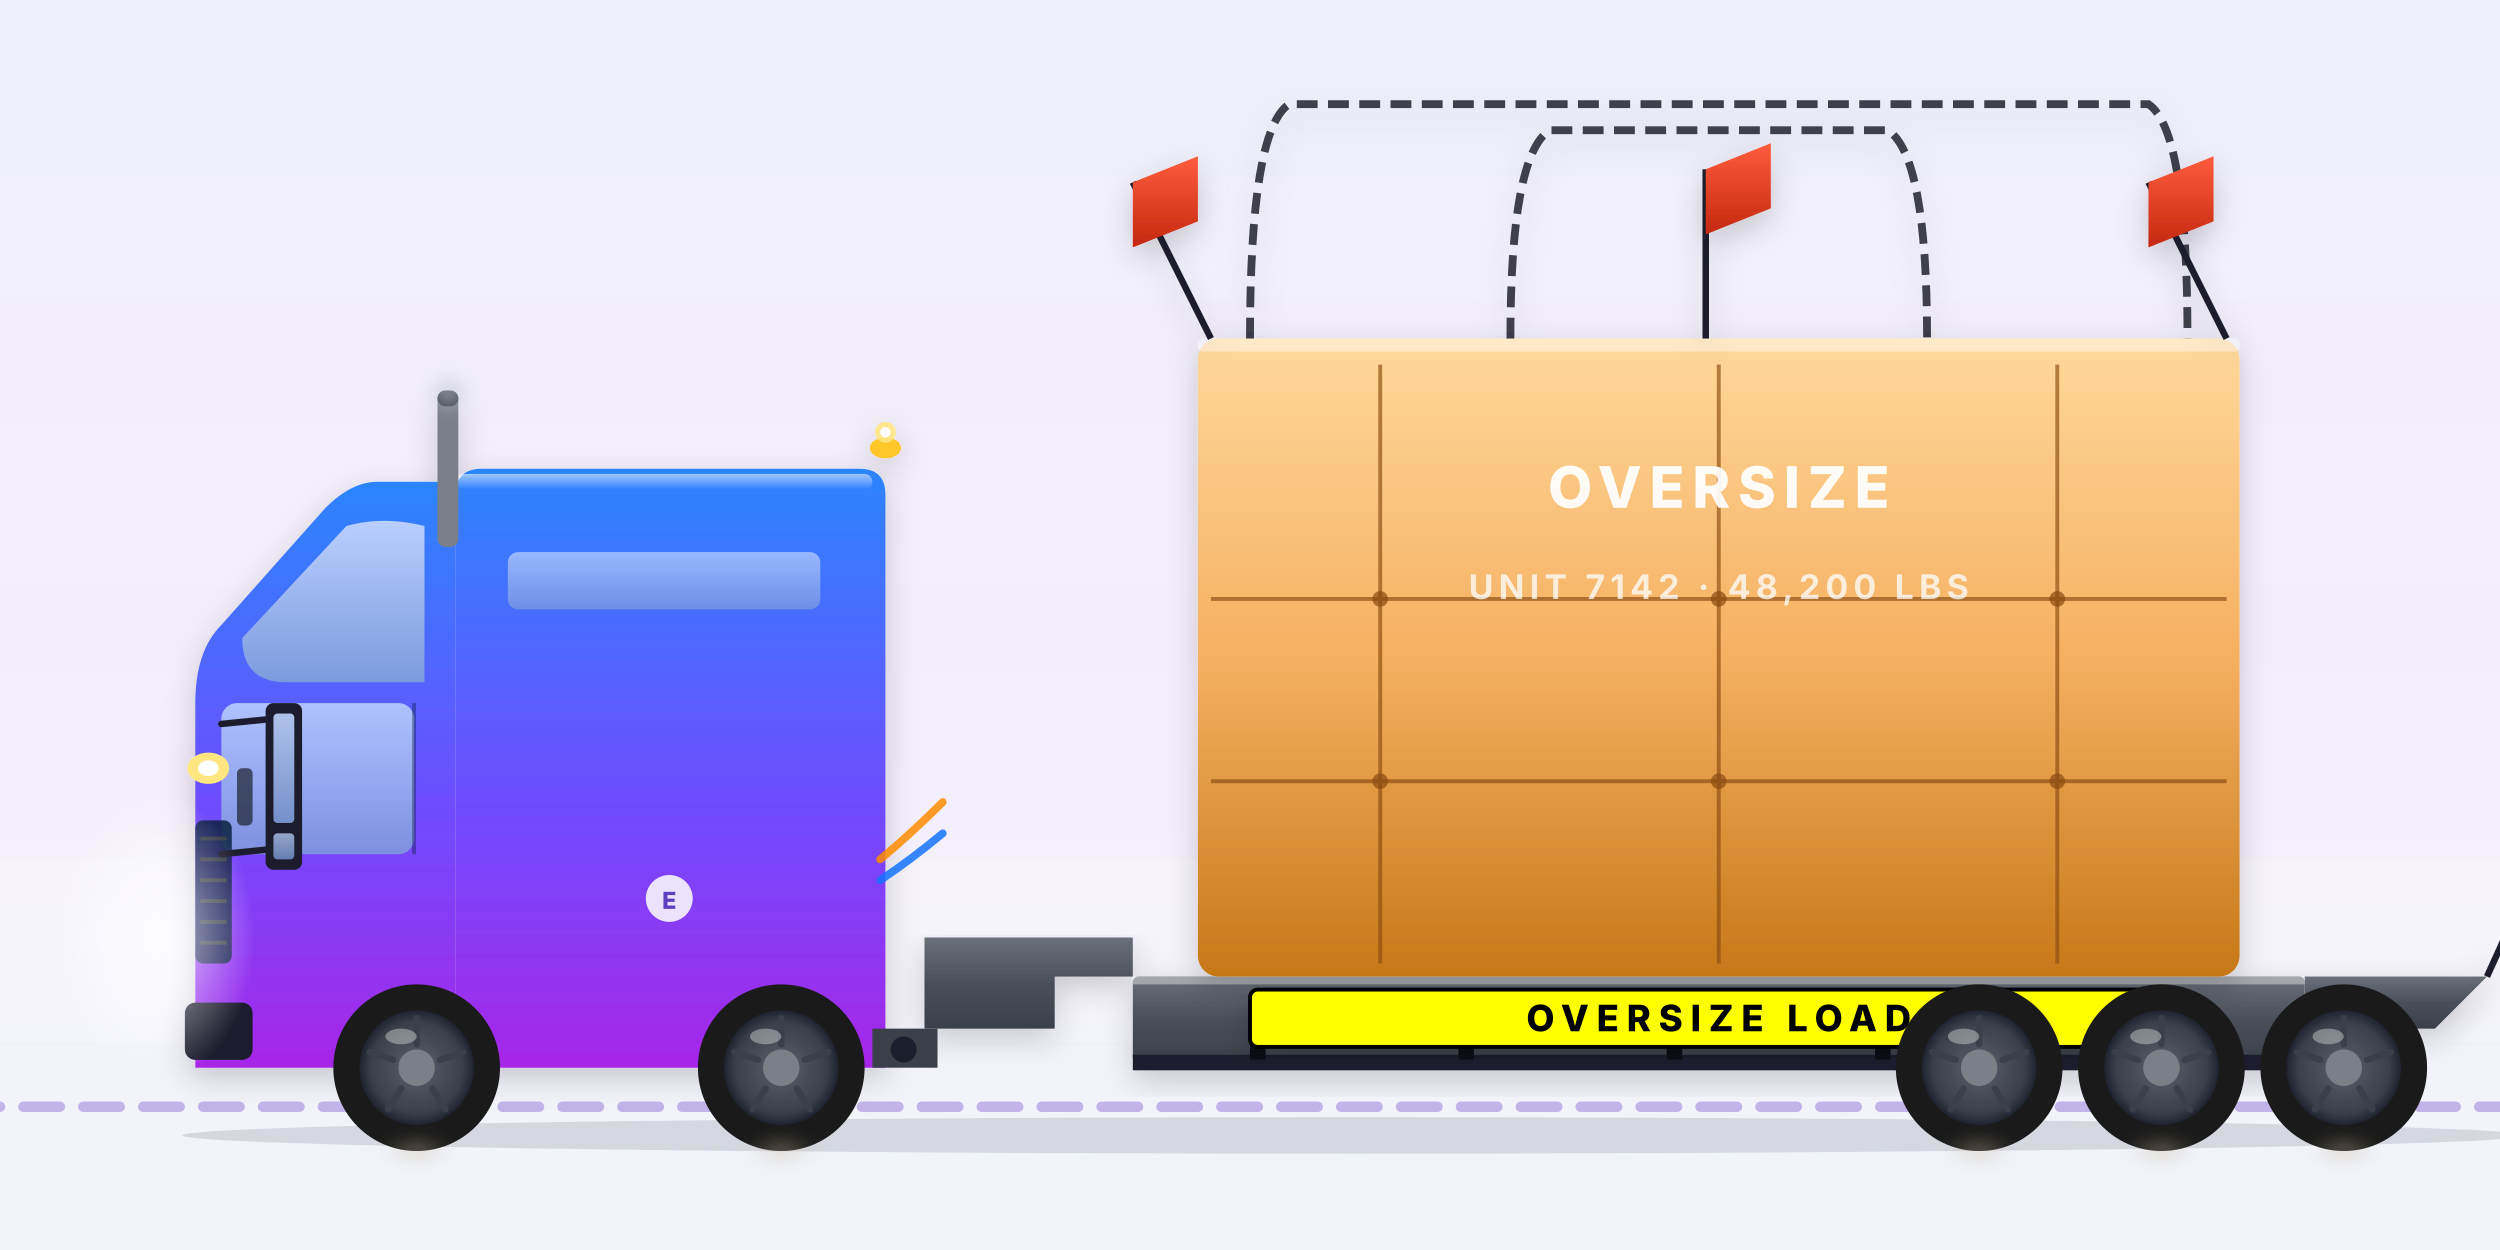
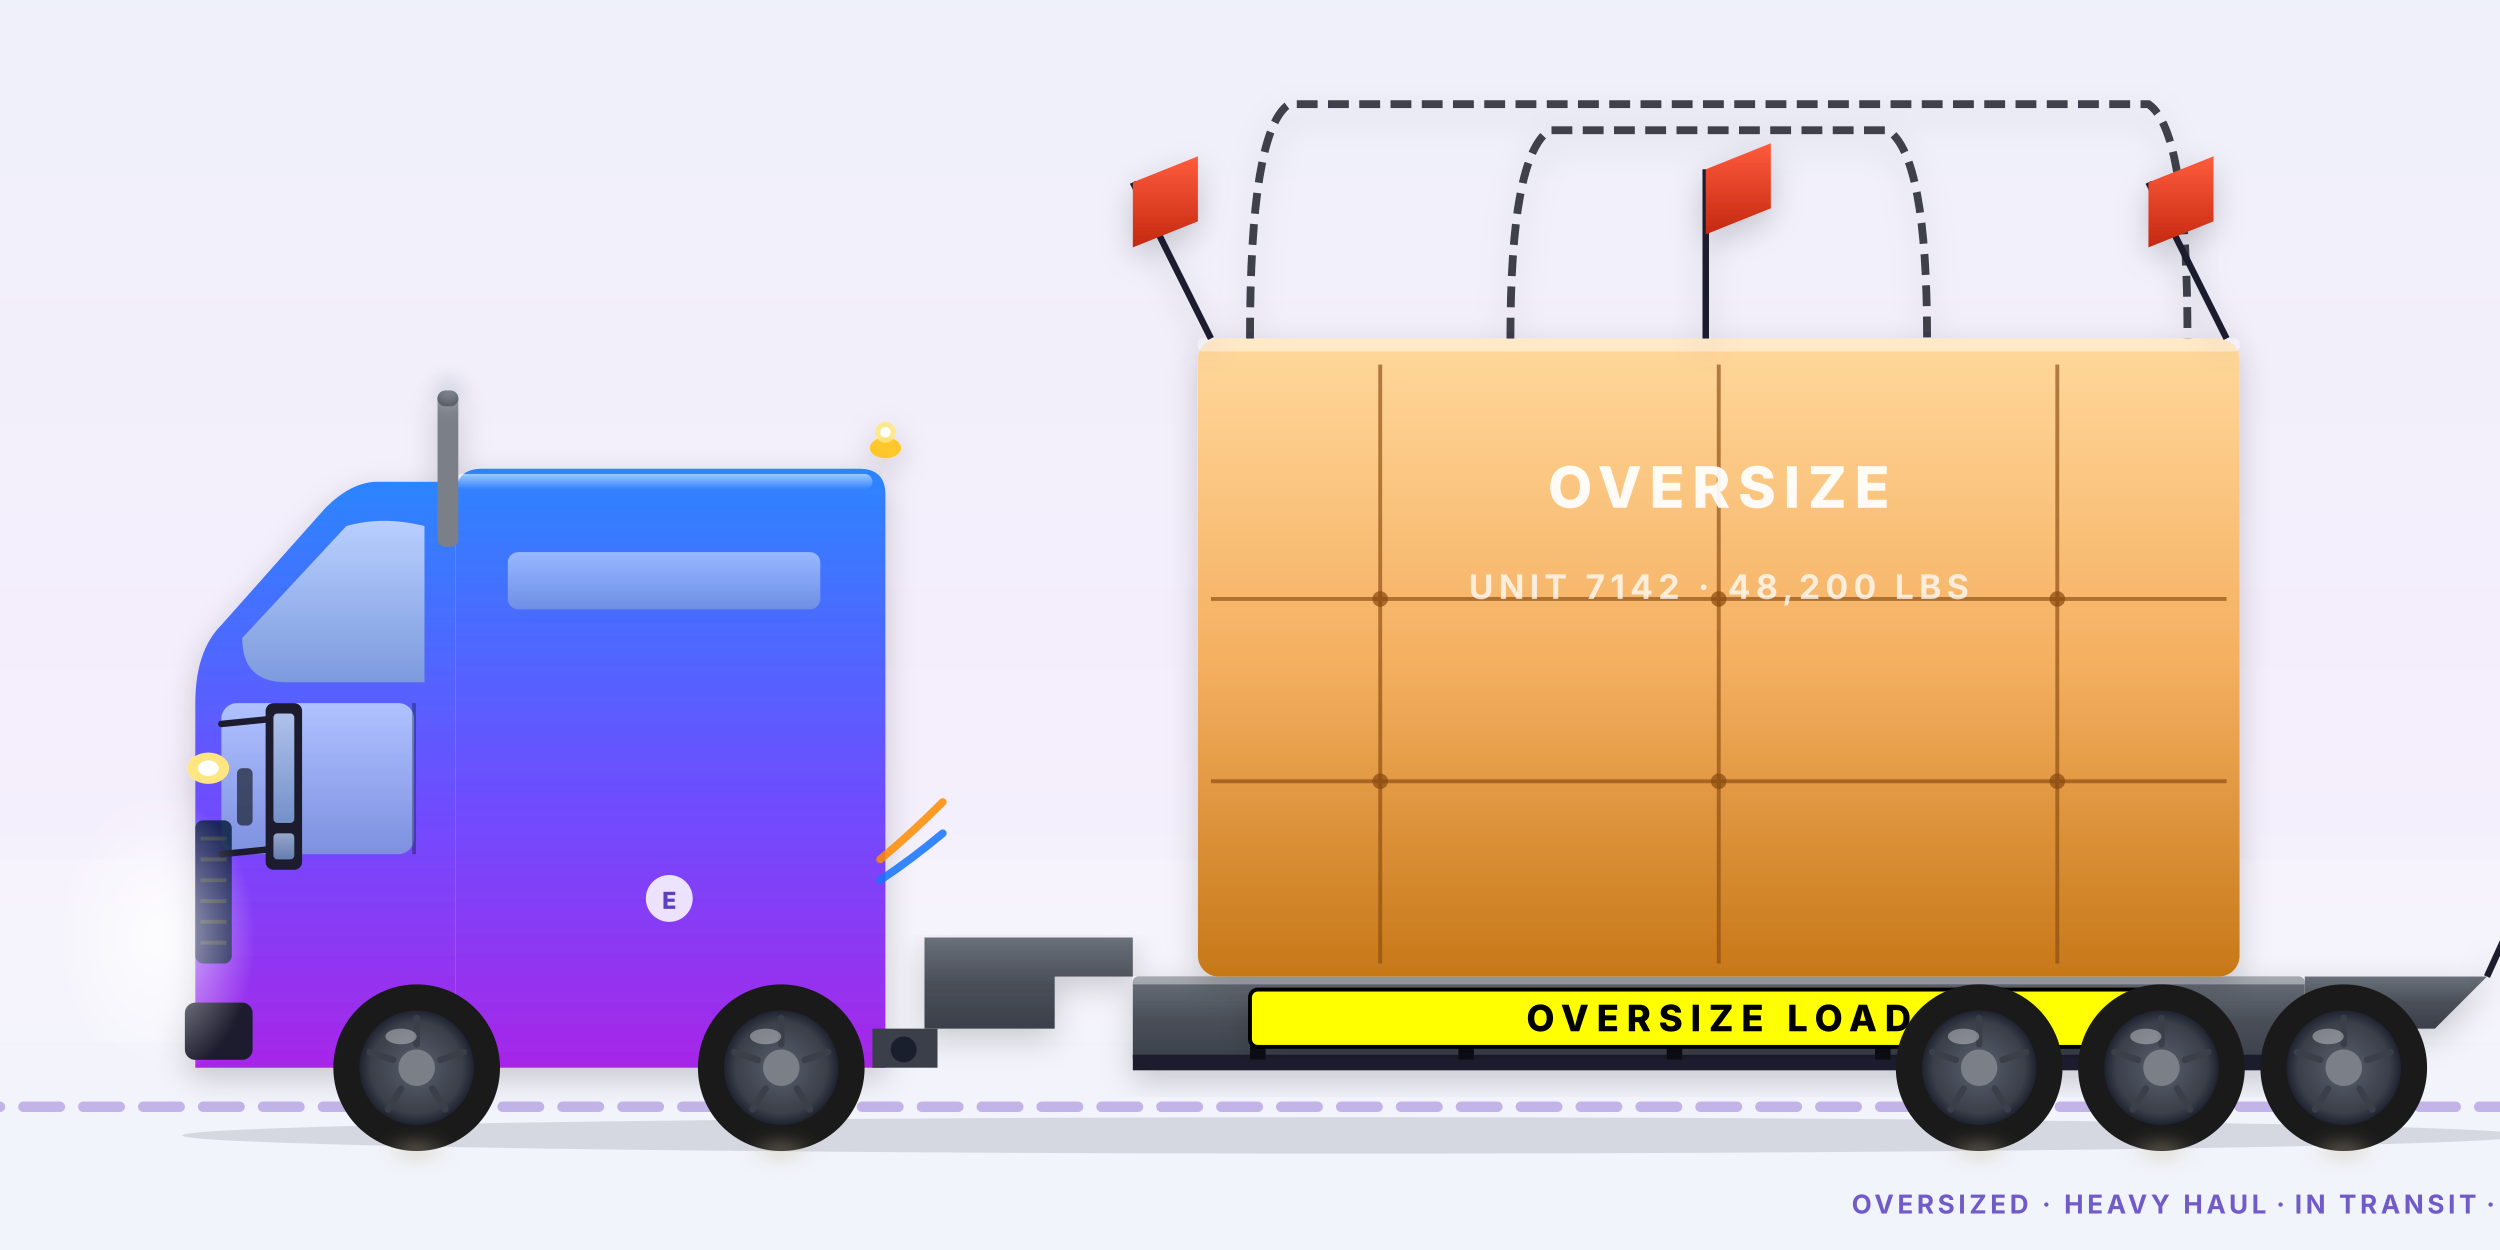
<svg xmlns="http://www.w3.org/2000/svg" width="1200" height="600" viewBox="0 50 1200 480" preserveAspectRatio="xMidYMid slice">
  <style>
    /* ========== CHASSIS BOB — the body floats on suspension ========== */
    .chassis-bob   { animation: chassis-bob 0.5s ease-in-out infinite; }
    @keyframes chassis-bob {
      0%, 100% { transform: translateY(0); }
      50%      { transform: translateY(-1.5px); }
    }
    .cab-sway      { animation: cab-sway 0.5s ease-in-out infinite -0.12s; }
    @keyframes cab-sway {
      0%, 100% { transform: translateY(0)    rotate(0deg); }
      50%      { transform: translateY(-0.8px) rotate(-0.15deg); }
    }
    .mudflap       { transform-origin: 1075px 440px;
                      animation: mudflap-flutter 0.42s ease-in-out infinite; }
    @keyframes mudflap-flutter {
      0%, 100% { transform: rotate(0deg)   translateX(0); }
      50%      { transform: rotate(-4deg)  translateX(0.4px); }
    }
    .streak        { animation: streak-drift 1.2s linear infinite; opacity: 0; }
    .streak.s2     { animation-delay: -0.4s; }
    .streak.s3     { animation-delay: -0.8s; }
    @keyframes streak-drift {
      0%   { transform: translateX(0);    opacity: 0; }
      15%  { opacity: 0.45; }
      85%  { opacity: 0.45; }
      100% { transform: translateX(180px); opacity: 0; }
    }
    .bow-air       { animation: bow-air-pulse 1.4s ease-in-out infinite;
                      transform-origin: 180px 410px; }
    @keyframes bow-air-pulse {
      0%, 100% { transform: scale(1)   translateX(0);   opacity: 0.18; }
      50%      { transform: scale(1.1) translateX(-3px); opacity: 0.32; }
    }
    .tire-dust     { animation: tire-dust 1.6s ease-out infinite; }
    @keyframes tire-dust {
      0%, 80%, 100% { opacity: 0; transform: translateX(0) scale(0.4); }
      8%, 18%       { opacity: 0.45; transform: translateX(0) scale(0.4); }
      35%           { opacity: 0;    transform: translateX(14px) scale(1); }
    }

    /* ========== ORIGINAL MOTION VOCAB ========== */
    .sheen        { animation: sheen-sweep 5s ease-in-out infinite;
                      transform-box: fill-box; }
    @keyframes sheen-sweep {
      0%   { transform: translateX(-220px); opacity: 0; }
      30%  { opacity: 0.5; }
      70%  { opacity: 0.5; }
      100% { transform: translateX(220px); opacity: 0; }
    }
    .wordmark     { animation: wordmark-breath 6s ease-in-out infinite; }
    @keyframes wordmark-breath {
      0%, 100% { opacity: 0.14; }
      50%      { opacity: 0.24; }
    }
    .badge-e      { transform-box: fill-box; transform-origin: center;
                      animation: badge-pulse 3.2s ease-in-out infinite; }
    @keyframes badge-pulse {
      0%, 100% { transform: scale(1);    opacity: 0.85; }
      50%      { transform: scale(1.06); opacity: 1; }
    }
    .headlight-glow { animation: headlight-pulse 4s ease-in-out infinite; }
    @keyframes headlight-pulse {
      0%, 100% { opacity: 0.85; }
      50%      { opacity: 1; }
    }
    .airlines     { animation: airlines-vibrate 0.55s ease-in-out infinite;
                      transform-box: fill-box; }
    @keyframes airlines-vibrate {
      0%, 100% { transform: translateY(0); }
      50%      { transform: translateY(0.6px); }
    }
    .chevron      { animation: chevron-pulse 2.2s ease-in-out infinite; }
    @keyframes chevron-pulse {
      0%, 100% { opacity: 0.3; }
      50%      { opacity: 0.65; }
    }
    .sky-shimmer  { animation: sky-drift 14s linear infinite;
                      transform-box: fill-box; }
    @keyframes sky-drift {
      from { transform: translateX(-40px); opacity: 0.12; }
      50%  { opacity: 0.22; }
      to   { transform: translateX(40px); opacity: 0.12; }
    }
    .ground-line  { stroke-dasharray: 14 9;
                      animation: ground-dash 1.6s linear infinite; }
    @keyframes ground-dash {
      from { stroke-dashoffset: 0; }
      to   { stroke-dashoffset: -46; }
    }
    /* ========== BRAND LOCKUP ========== */
    .brand-mark {
      transform-box: fill-box; transform-origin: center;
      animation: brand-pulse 3.6s ease-in-out infinite;
    }
    @keyframes brand-pulse {
      0%, 100% { transform: scale(1);    opacity: 0.92; }
      50%      { transform: scale(1.05); opacity: 1; }
    }
    .brand-word { animation: brand-word-breath 6s ease-in-out infinite; }
    @keyframes brand-word-breath {
      0%, 100% { opacity: 0.78; }
      50%      { opacity: 1; }
    }

    @media (prefers-reduced-motion: reduce) {
      .chassis-bob, .cab-sway, .mudflap, .streak, .bow-air, .tire-dust,
      .sheen, .wordmark, .badge-e, .headlight-glow, .airlines, .chevron,
      .sky-shimmer, .ground-line, .brand-mark, .brand-word { animation: none !important; }
    }
  
    /* ========== DARK-MODE OVERRIDES (2026-05-16) ========== */
    @media (prefers-color-scheme: dark) {
      .sky-bg          { fill: url(#skyDark) !important; }
      .ground-line     { stroke: #5E4FC6 !important; opacity: 0.55 !important; }
      .ground-shadow   { fill: #060912 !important; opacity: 0.55 !important; }
      .brand-word      { fill: #C9B6FF !important; }
      .brand-tagline   { fill: #8B7FE3 !important; }
      .equipment-label { fill: #C9B6FF !important; }
      .equipment-sub   { fill: #8B7FE3 !important; }
      .equipment-rule  { stroke: #6E4DFF !important; }
    }

    /* ========== COUNTRY-SWITCHABLE OVERSIZE SIGNAGE ==========
       US (FMCSA): yellow banner, black "OVERSIZE LOAD" (default).
       CA: provincial "D" sign — reflective white, RED "OVERSIZE LOAD".
       MX (SCT NOM-040): yellow sign, black "EXCESO DE DIMENSIONES".
-        Host renderer adds class="country-CA" or "country-MX" to the root
-        &lt;svg&gt;; no class = US. Red corner flags are common to all 3. */
-     .sign-US { display: inline; }
-     .sign-CA, .sign-MX { display: none; }
-     .country-CA .sign-US { display: none; }
-     .country-CA .sign-CA { display: inline; }
-     .country-CA .sign-MX { display: none; }
-     .country-MX .sign-US { display: none; }
-     .country-MX .sign-CA { display: none; }
-     .country-MX .sign-MX { display: inline; }
+        Normalized to the engine contract (07_tanker_hazmat pattern):
+        default = US visible; the renderer shows ONE country group by toggling
+        display on the .country-* groups. Red corner flags are common to all 3. */
+     .country-US { display: inline; }
+     .country-MX, .country-CA { display: none; }
  </style>
  <defs>
    <linearGradient id="skyDark" x1="0" y1="0" x2="0" y2="1">
      <stop offset="0%" stop-color="#0A0F1F" />
      <stop offset="55%" stop-color="#141A2E" />
      <stop offset="100%" stop-color="#0B0F1B" />
    </linearGradient>
    <linearGradient id="brandIridescent" x1="0" y1="0" x2="1" y2="1">
      <stop offset="0%" stop-color="#1473FF" />
      <stop offset="50%" stop-color="#6E4DFF" />
      <stop offset="100%" stop-color="#BE01FF" />
    </linearGradient>
    <linearGradient id="sky" x1="0" y1="0" x2="0" y2="1">
      <stop offset="0%" stop-color="#EEF1FA" />
      <stop offset="55%" stop-color="#F5EEFC" />
      <stop offset="100%" stop-color="#EFF8FA" />
    </linearGradient>
    <linearGradient id="cab" x1="0" y1="0" x2="0" y2="1">
      <stop offset="0%" stop-color="#2B85FF" />
      <stop offset="55%" stop-color="#6E4DFF" />
      <stop offset="100%" stop-color="#A726E8" />
    </linearGradient>
    <linearGradient id="cabRoof" x1="0" y1="0" x2="0" y2="1">
      <stop offset="0%" stop-color="#FFFFFF" stop-opacity="0.55" />
      <stop offset="100%" stop-color="#FFFFFF" stop-opacity="0" />
    </linearGradient>
    <linearGradient id="windowGlass" x1="0" y1="0" x2="0" y2="1">
      <stop offset="0%" stop-color="#BFD3FF" />
      <stop offset="100%" stop-color="#7E9DDB" />
    </linearGradient>
    <linearGradient id="deckTop" x1="0" y1="0" x2="0" y2="1">
      <stop offset="0%" stop-color="#6A707A" />
      <stop offset="50%" stop-color="#4A4F58" />
      <stop offset="100%" stop-color="#3A3F4A" />
    </linearGradient>
    <linearGradient id="cargo" x1="0" y1="0" x2="0" y2="1">
      <stop offset="0%" stop-color="#FFD89B" />
      <stop offset="50%" stop-color="#F5B061" />
      <stop offset="100%" stop-color="#C77818" />
    </linearGradient>
    <linearGradient id="warningFlag" x1="0" y1="0" x2="0" y2="1">
      <stop offset="0%" stop-color="#FF5C3D" />
      <stop offset="100%" stop-color="#C42810" />
    </linearGradient>
    <radialGradient id="rim" cx="0.5" cy="0.5" r="0.5">
      <stop offset="0%" stop-color="#5A606D" />
      <stop offset="80%" stop-color="#3A3F4A" />
      <stop offset="100%" stop-color="#1F2330" />
    </radialGradient>
    <filter id="rigShadow" x="-10%" y="-10%" width="120%" height="130%">
      <feGaussianBlur in="SourceAlpha" stdDeviation="6" />
      <feOffset dx="0" dy="4" result="offsetBlur" />
      <feComponentTransfer>
        <feFuncA type="linear" slope="0.18" />
      </feComponentTransfer>
      <feMerge>
        <feMergeNode />
        <feMergeNode in="SourceGraphic" />
      </feMerge>
    </filter>
    <linearGradient id="bowHazeGrad" x1="0" y1="0" x2="0" y2="1">
      <stop offset="0%" stop-color="#FFFFFF" stop-opacity="0.75" />
      <stop offset="100%" stop-color="#FFFFFF" stop-opacity="0" />
    </linearGradient>
    <radialGradient id="bowHaze" cx="0.5" cy="0.5" r="0.5">
      <stop offset="0%" stop-color="#FFFFFF" stop-opacity="0.75" />
      <stop offset="100%" stop-color="#FFFFFF" stop-opacity="0" />
    </radialGradient>
    <radialGradient id="dustCloud" cx="0.5" cy="0.5" r="0.5">
      <stop offset="0%" stop-color="#C8B89A" stop-opacity="0.55" />
      <stop offset="100%" stop-color="#C8B89A" stop-opacity="0" />
    </radialGradient>
    <filter id="softBlur" x="-50%" y="-50%" width="200%" height="200%">
      <feGaussianBlur stdDeviation="3" />
    </filter>
  </defs>
  <g class="chassis-bob">
    <rect class="sky-bg" width="1200" height="600" fill="url(#sky)" />
    <rect x="0" y="380" width="1200" height="70" fill="#FFFFFF" opacity="0.18" />
    <line x1="60" y1="475" x2="1140" y2="475" stroke="#9B7FD9" stroke-width="4" stroke-dasharray="14 9" stroke-linecap="round" opacity="0.55" />
    <ellipse cx="640" cy="486" rx="450" ry="7" fill="#1A1F2E" opacity="0.13" />
    <g filter="url(#rigShadow)">
      <path d="M 460 250 L 460 460 L 295 460 L 295 240 Q 295 230 305 230 L 450 230 Q 460 230 460 240 Z" fill="url(#cab)" />
      <path d="M 295 240 L 295 460 L 195 460 L 195 320 Q 195 300 205 290 L 245 245 Q 255 235 265 235 L 290 235 Q 295 235 295 240 Z" fill="url(#cab)" />
      <rect x="295" y="232" width="160" height="6" rx="3" fill="url(#cabRoof)" />
      <path d="M 283 252 Q 267 248 253 252 L 213 295 Q 213 312 230 312 L 283 312 Z" fill="url(#windowGlass)" opacity="0.95" />
      <rect x="205" y="320" width="74" height="58" rx="6" fill="url(#windowGlass)" opacity="0.85" />
      <line x1="279" y1="320" x2="279" y2="378" stroke="#0A1F3F" stroke-width="1.5" opacity="0.4" />
      <rect x="315" y="262" width="120" height="22" rx="4" fill="url(#windowGlass)" opacity="0.7" />
      <rect x="211" y="345" width="6" height="22" rx="2" fill="#1A1F2E" opacity="0.7" />
      <ellipse cx="200" cy="345" rx="8" ry="6" fill="#FFE680" />
      <ellipse cx="200" cy="345" rx="4" ry="3" fill="#FFFFFF" />
      <rect x="195" y="365" width="14" height="55" rx="3" fill="#0A1F3F" opacity="0.85" />
      <g stroke="#3A3F4A" stroke-width="1.5">
        <line x1="197" y1="372" x2="207" y2="372" />
        <line x1="197" y1="380" x2="207" y2="380" />
        <line x1="197" y1="388" x2="207" y2="388" />
        <line x1="197" y1="396" x2="207" y2="396" />
        <line x1="197" y1="404" x2="207" y2="404" />
        <line x1="197" y1="412" x2="207" y2="412" />
      </g>
      <rect x="191" y="435" width="26" height="22" rx="4" fill="#1A1F2E" />
      <rect x="271" y="438" width="22" height="20" rx="2" fill="#1A1F2E" opacity="0.85" />
      <line x1="205" y1="328" x2="225" y2="326" stroke="#1A1F2E" stroke-width="2.5" stroke-linecap="round" />
      <line x1="205" y1="378" x2="225" y2="376" stroke="#1A1F2E" stroke-width="2.5" stroke-linecap="round" />
      <rect x="222" y="320" width="14" height="64" rx="3" fill="#1A1F2E" />
      <rect x="225" y="324" width="8" height="42" rx="1.5" fill="url(#windowGlass)" opacity="0.9" />
      <rect x="225" y="370" width="8" height="10" rx="1.5" fill="url(#windowGlass)" opacity="0.75" />
      <rect x="288" y="200" width="8" height="60" rx="3" fill="#7A7F88" />
      <rect x="288" y="200" width="8" height="6" rx="3" fill="#3A3F4A" />
      <ellipse cx="460" cy="222" rx="6" ry="4" fill="#FFC72C" />
      <circle cx="460" cy="216" r="4" fill="#FFE680" opacity="0.85" />
      <circle cx="460" cy="216" r="2" fill="#FFFFFF" />
      <circle cx="377" cy="395" r="9" fill="#FFFFFF" opacity="0.85" />
      <text x="377" y="399" text-anchor="middle" font-family="Inter, system-ui, sans-serif" font-weight="800" font-size="9" fill="#5B3FBF">E</text>
    </g>
    <g filter="url(#rigShadow)">
      <path d="M 475 410 L 475 445 L 525 445 L 525 425 L 555 425 L 555 410 Z" fill="url(#deckTop)" />
      <rect x="555" y="425" width="450" height="33" rx="2" fill="url(#deckTop)" />
      <path d="M 1005 425 L 1005 445 L 1055 445 L 1075 425 Z" fill="url(#deckTop)" />
      <rect x="555" y="425" width="450" height="3" fill="#FFFFFF" opacity="0.4" />
      <rect x="555" y="455" width="450" height="6" fill="#1A1F2E" />
      <g fill="#0F1118">
        <rect x="600" y="450" width="6" height="7" />
        <rect x="680" y="450" width="6" height="7" />
        <rect x="760" y="450" width="6" height="7" />
        <rect x="840" y="450" width="6" height="7" />
        <rect x="920" y="450" width="6" height="7" />
      </g>
    </g>
    <g filter="url(#rigShadow)">
      <rect x="580" y="180" width="400" height="245" rx="8" fill="url(#cargo)" />
      <rect x="580" y="180" width="400" height="5" rx="2" fill="#FFFFFF" opacity="0.45" />
      <g stroke="#8A4A0F" stroke-width="1.5" opacity="0.65">
        <line x1="650" y1="190" x2="650" y2="420" />
        <line x1="780" y1="190" x2="780" y2="420" />
        <line x1="910" y1="190" x2="910" y2="420" />
        <line x1="585" y1="280" x2="975" y2="280" />
        <line x1="585" y1="350" x2="975" y2="350" />
      </g>
      <g fill="#8A4A0F" opacity="0.7">
        <circle cx="650" cy="280" r="3" />
        <circle cx="780" cy="280" r="3" />
        <circle cx="910" cy="280" r="3" />
        <circle cx="650" cy="350" r="3" />
        <circle cx="780" cy="350" r="3" />
        <circle cx="910" cy="350" r="3" />
      </g>
      <text x="780" y="245" text-anchor="middle" font-family="Inter, system-ui, sans-serif" font-weight="800" font-size="22" fill="#FFFFFF" opacity="0.92" letter-spacing="3">OVERSIZE</text>
      <text x="780" y="280" text-anchor="middle" font-family="Inter, system-ui, sans-serif" font-weight="700" font-size="13" fill="#FFFFFF" opacity="0.75" letter-spacing="2">UNIT 7142 · 48,200 LBS</text>
      <g stroke="#1A1F2E" stroke-width="3" opacity="0.85" fill="none">
        <path d="M 600 180 Q 600 100 615 90 L 945 90 Q 960 100 960 180" stroke-dasharray="8 4" />
        <path d="M 700 180 Q 700 110 715 100 L 845 100 Q 860 110 860 180" stroke-dasharray="8 4" />
      </g>
    </g>
    <g filter="url(#rigShadow)">
      <line x1="585" y1="180" x2="555" y2="120" stroke="#1A1F2E" stroke-width="2.5" />
      <path d="M 555 120 L 580 110 L 580 135 L 555 145 Z" fill="url(#warningFlag)" />
      <line x1="775" y1="180" x2="775" y2="115" stroke="#1A1F2E" stroke-width="2.5" />
      <path d="M 775 115 L 800 105 L 800 130 L 775 140 Z" fill="url(#warningFlag)" />
      <line x1="975" y1="180" x2="945" y2="120" stroke="#1A1F2E" stroke-width="2.5" />
      <path d="M 945 120 L 970 110 L 970 135 L 945 145 Z" fill="url(#warningFlag)" />
      <line x1="1075" y1="425" x2="1100" y2="370" stroke="#1A1F2E" stroke-width="2.5" />
      <path d="M 1100 370 L 1125 360 L 1125 385 L 1100 395 Z" fill="url(#warningFlag)" />
    </g>
    <g filter="url(#rigShadow)">
-       <g class="sign-US">
+       <g class="country-US">
        <rect x="600" y="430" width="360" height="22" rx="3" fill="#FFFF00" stroke="#000000" stroke-width="1.5" />
        <text x="780" y="446" text-anchor="middle" font-family="Inter, system-ui, sans-serif" font-weight="800" font-size="14" fill="#000000" letter-spacing="3">OVERSIZE LOAD</text>
      </g>
-       <g class="sign-CA">
+       <g class="country-CA">
        <rect x="600" y="430" width="360" height="22" rx="3" fill="#FFFFFF" stroke="#C42810" stroke-width="1.8" />
        <text x="780" y="446" text-anchor="middle" font-family="Inter, system-ui, sans-serif" font-weight="800" font-size="14" fill="#C42810" letter-spacing="3">OVERSIZE LOAD</text>
      </g>
-       <g class="sign-MX">
+       <g class="country-MX">
        <rect x="600" y="430" width="360" height="22" rx="3" fill="#FFFF00" stroke="#000000" stroke-width="1.5" />
        <text x="780" y="446" text-anchor="middle" font-family="Inter, system-ui, sans-serif" font-weight="800" font-size="12" fill="#000000" letter-spacing="1.2">EXCESO DE DIMENSIONES</text>
      </g>
    </g>
    <rect x="455" y="445" width="25" height="15" fill="#3A3F4A" />
    <circle cx="467" cy="453" r="5" fill="#1A1F2E" />
  </g>
  <g id="wheelGroup">
    <circle cx="0" cy="0" r="32" fill="#1A1A1A" />
    <circle cx="0" cy="0" r="22" fill="url(#rim)" />
    <circle cx="0" cy="0" r="7" fill="#7A7F88" />
    <g stroke="#3A3F4A" stroke-width="2.5" stroke-linecap="round">
      <line x1="0" y1="-19" x2="0" y2="-9" />
      <line x1="18" y1="-6" x2="9" y2="-3" />
      <line x1="11" y1="16" x2="6" y2="8" />
      <line x1="-11" y1="16" x2="-6" y2="8" />
      <line x1="-18" y1="-6" x2="-9" y2="-3" />
    </g>
    <ellipse cx="-6" cy="-12" rx="6" ry="3" fill="#FFFFFF" opacity="0.35" />
  </g>
  <g transform="translate(420 460)">
    <g>
      <use href="#wheelGroup" />
      <animateTransform attributeName="transform" type="rotate" from="0" to="-360" dur="1.6s" repeatCount="indefinite" />
    </g>
  </g>
  <g transform="translate(280 460)">
    <g>
      <use href="#wheelGroup" />
      <animateTransform attributeName="transform" type="rotate" from="0" to="-360" dur="1.6s" repeatCount="indefinite" />
    </g>
  </g>
  <g transform="translate(880 460)">
    <g>
      <use href="#wheelGroup" />
      <animateTransform attributeName="transform" type="rotate" from="0" to="-360" dur="1.6s" repeatCount="indefinite" />
    </g>
  </g>
  <g transform="translate(950 460)">
    <g>
      <use href="#wheelGroup" />
      <animateTransform attributeName="transform" type="rotate" from="0" to="-360" dur="1.6s" repeatCount="indefinite" />
    </g>
  </g>
  <g transform="translate(1020 460)">
    <g>
      <use href="#wheelGroup" />
      <animateTransform attributeName="transform" type="rotate" from="0" to="-360" dur="1.6s" repeatCount="indefinite" />
    </g>
  </g>
  <path d="M 458 380 Q 470 370 482 358" stroke="#FF8C00" stroke-width="3" fill="none" stroke-linecap="round" opacity="0.85" />
  <path d="M 458 388 Q 470 380 482 370" stroke="#1473FF" stroke-width="3" fill="none" stroke-linecap="round" opacity="0.85" />
  <g opacity="0.75">
  </g>
  <g stroke="#9B7FD9" stroke-width="2.5" stroke-linecap="round" opacity="0.5">
    <line class="streak" x1="1090" y1="445" x2="1145" y2="445" />
    <line class="streak s2" x1="1085" y1="455" x2="1150" y2="455" />
    <line class="streak s3" x1="1095" y1="468" x2="1145" y2="468" />
  </g>
  <ellipse class="bow-air" cx="180" cy="410" rx="38" ry="55" fill="url(#bowHaze)" />
  <g filter="url(#softBlur)" opacity="0.5">
    <circle cx="292" cy="200" r="6" fill="#C8CDD8">
      <animate attributeName="cy" from="200" to="120" dur="2.6s" repeatCount="indefinite" />
      <animate attributeName="r" from="6" to="14" dur="2.6s" repeatCount="indefinite" />
      <animate attributeName="opacity" values="0;0.55;0.55;0" keyTimes="0;0.15;0.7;1" dur="2.6s" repeatCount="indefinite" />
    </circle>
    <circle cx="294" cy="200" r="5" fill="#C8CDD8">
      <animate attributeName="cy" from="200" to="120" dur="2.6s" begin="-0.9s" repeatCount="indefinite" />
      <animate attributeName="r" from="5" to="12" dur="2.6s" begin="-0.9s" repeatCount="indefinite" />
      <animate attributeName="opacity" values="0;0.55;0.55;0" keyTimes="0;0.15;0.7;1" dur="2.6s" begin="-0.9s" repeatCount="indefinite" />
    </circle>
    <circle cx="290" cy="200" r="4" fill="#C8CDD8">
      <animate attributeName="cy" from="200" to="120" dur="2.6s" begin="-1.7s" repeatCount="indefinite" />
      <animate attributeName="r" from="4" to="10" dur="2.6s" begin="-1.7s" repeatCount="indefinite" />
      <animate attributeName="opacity" values="0;0.55;0.55;0" keyTimes="0;0.15;0.7;1" dur="2.6s" begin="-1.7s" repeatCount="indefinite" />
    </circle>
  </g>
  <g filter="url(#softBlur)">
    <ellipse class="tire-dust" cx="420.0" cy="492.0" rx="14" ry="5" fill="url(#dustCloud)" />
    <ellipse class="tire-dust" cx="280.0" cy="492.0" rx="14" ry="5" fill="url(#dustCloud)" style="animation-delay:-0.4s" />
    <ellipse class="tire-dust" cx="880.0" cy="492.0" rx="14" ry="5" fill="url(#dustCloud)" style="animation-delay:-0.7s" />
    <ellipse class="tire-dust" cx="950.0" cy="492.0" rx="14" ry="5" fill="url(#dustCloud)" style="animation-delay:-1.1s" />
    <ellipse class="tire-dust" cx="1020.0" cy="492.0" rx="14" ry="5" fill="url(#dustCloud)" style="animation-delay:-1.4s" />
  </g>
+   <text x="1140" y="516" text-anchor="end" font-family="Inter, system-ui, sans-serif" font-weight="700" font-size="10" letter-spacing="1.4" fill="#5B3FBF" opacity="0.85">
+     <tspan data-bind="equipment_label">OVERSIZED · HEAVY HAUL</tspan> · <tspan data-bind="state_label">IN TRANSIT</tspan> · <tspan data-bind="eta_minutes">ETA —</tspan> · <tspan data-bind="weight_label">—</tspan>
+   </text>
</svg>
